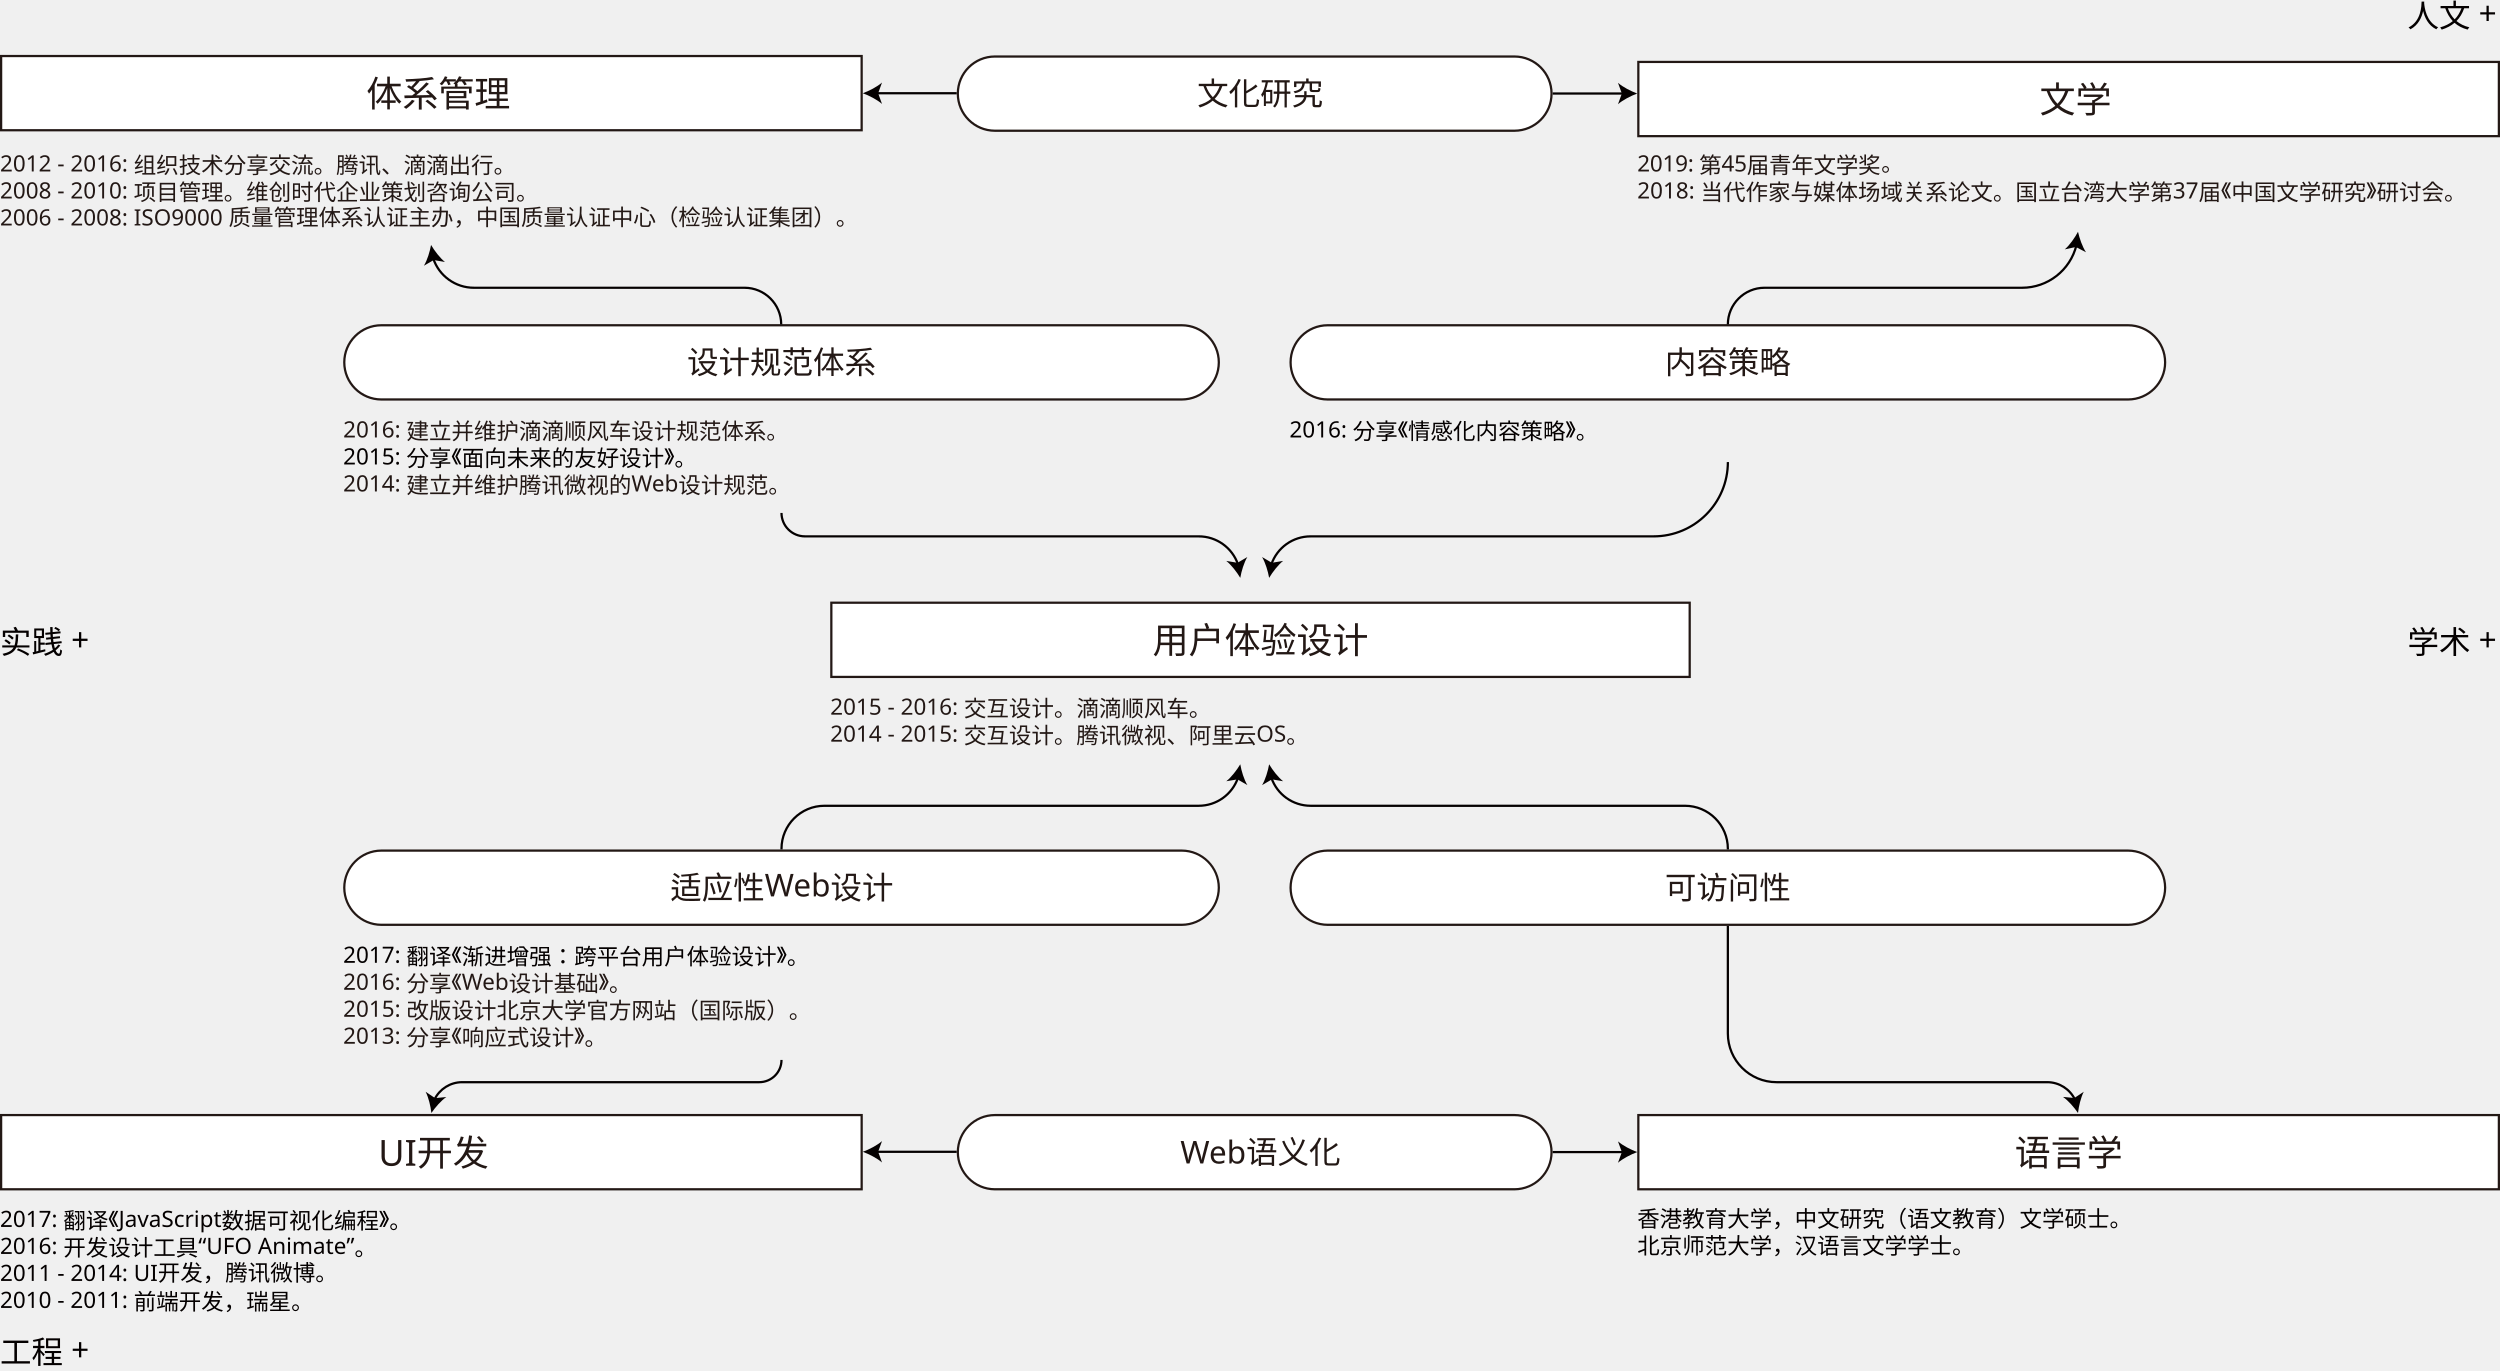
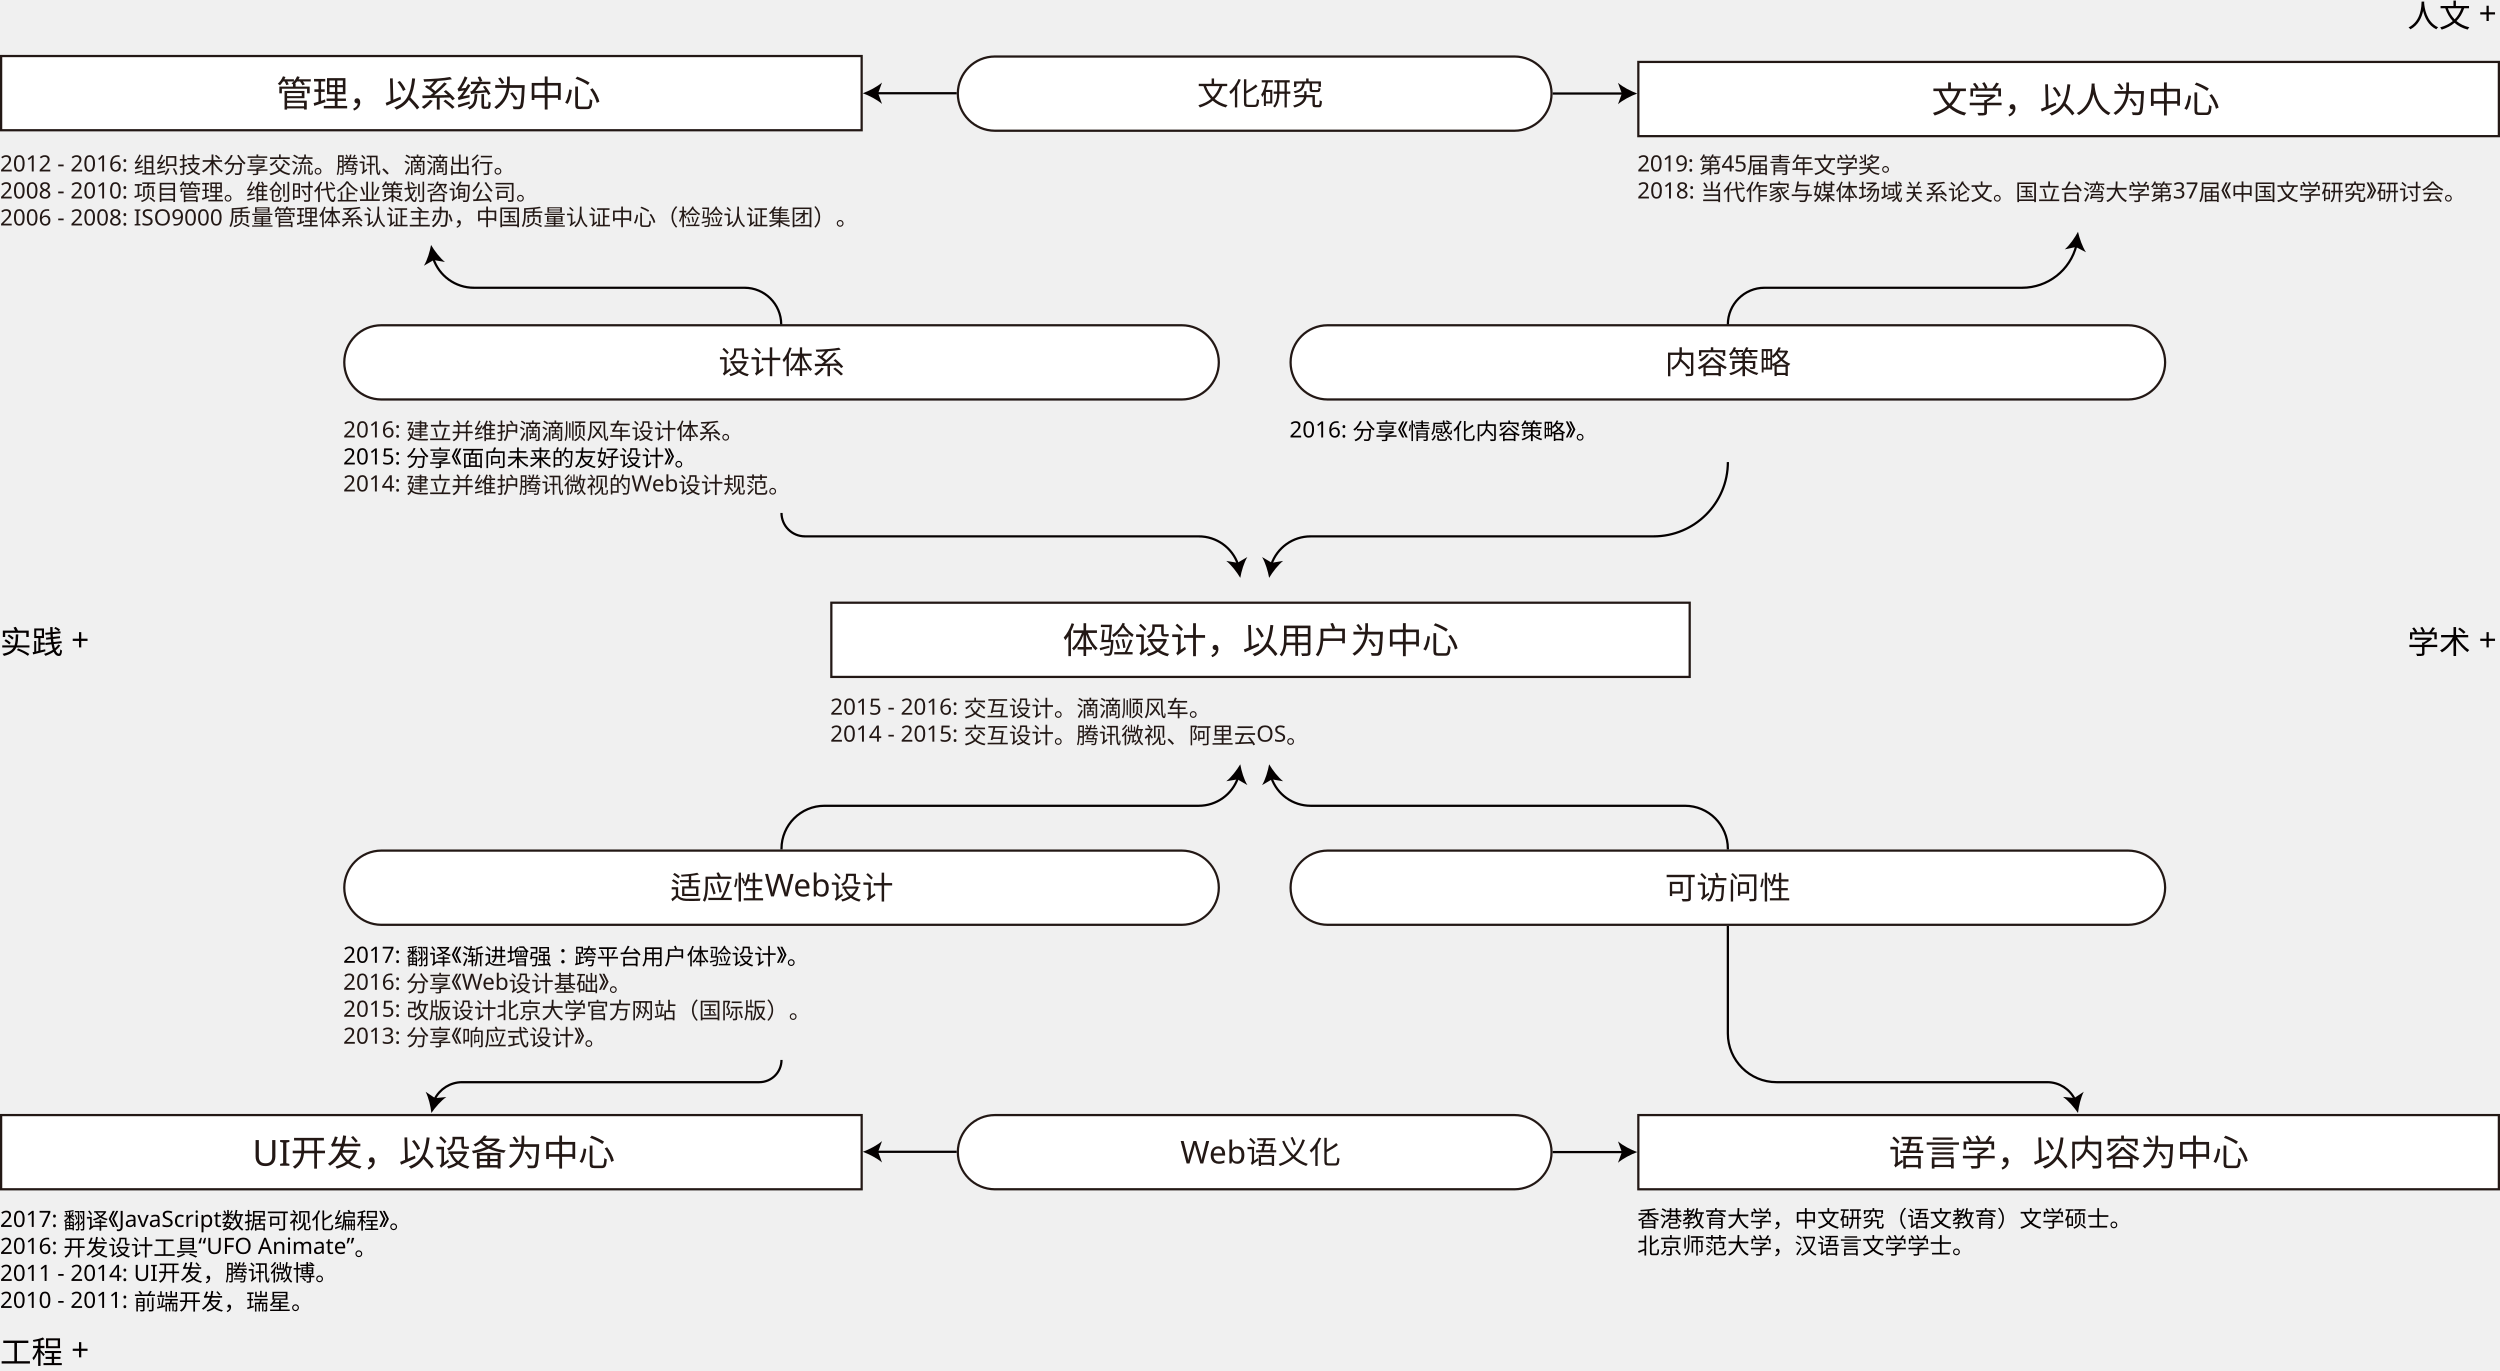
<svg xmlns="http://www.w3.org/2000/svg" viewBox="0 0 2223.29 1219.04">
  <defs>
    <style>.a{fill:#fff;}.b,.c,.d,.i{fill:#231815;}.c{font-size:32px;}.c,.d,.e,.i,.k{font-family:PingFangSC-Regular-GBpc-EUC-H, PingFang SC;}.d,.k{font-size:28px;}.e,.i{font-size:20px;}.e,.g,.k{fill:#040000;}.f,.h{fill:none;}.f{stroke:#040000;stroke-miterlimit:10;stroke-width:2px;}.j{letter-spacing:-0.01em;}</style>
  </defs>
  <rect class="a" x="1" y="991.65" width="765.28" height="66.03" />
  <path class="b" d="M765.29,992.65v64H2v-64H765.29m2-2H0v68H767.29v-68Z" />
-   <text class="c" transform="translate(336.43 1036.71)">UI开发</text>
+   <text class="c" transform="translate(224.43 1036.71)">UI开发，以设备为中心</text>
  <rect class="a" x="1457.01" y="991.65" width="765.28" height="66.03" />
  <path class="b" d="M2221.29,992.65v64H1458v-64h763.28m2-2H1456v68h767.28v-68Z" />
-   <text class="c" transform="translate(1791.7 1036.71)">语言学</text>
+   <text class="c" transform="translate(1679.7 1036.71)">语言学，以内容为中心</text>
  <path class="a" d="M884.84,1057.68a33,33,0,1,1,0-66h462a33,33,0,0,1,0,66Z" />
  <path class="b" d="M1346.81,992.65a32,32,0,0,1,0,64h-462a32,32,0,1,1,0-64h462m0-2h-462a34.11,34.11,0,0,0-34,34h0a34.12,34.12,0,0,0,34,34h462a34.11,34.11,0,0,0,34-34h0a34.1,34.1,0,0,0-34-34Z" />
  <text class="d" transform="translate(1049.67 1034.71)">Web语义化</text>
  <path class="a" d="M339.17,822.48a33,33,0,0,1,0-66h711.74a33,33,0,1,1,0,66Z" />
  <path class="b" d="M1050.91,757.45a32,32,0,1,1,0,64H339.17a32,32,0,0,1,0-64h711.74m0-2H339.17a34.11,34.11,0,0,0-34,34h0a34.1,34.1,0,0,0,34,34h711.74a34.11,34.11,0,0,0,34-34h0a34.12,34.12,0,0,0-34-34Z" />
  <text class="d" transform="translate(596.05 799.52)">适应性Web设计</text>
  <text class="e" transform="translate(305.16 856.23)">2017: 翻译《渐进增强：跨平台用户体验设计》。<tspan class="b">
      <tspan x="0" y="24">2016: 分享《Web设计基础》。</tspan>
      <tspan x="0" y="48">2015: 改版设计北京大学官方网站（国际版）。</tspan>
      <tspan x="0" y="72">2013: 分享《响应式设计》。</tspan>
    </tspan>
  </text>
  <path class="a" d="M1180.74,822.48a33,33,0,1,1,0-66h711.74a33,33,0,0,1,0,66Z" />
  <path class="b" d="M1892.48,757.45a32,32,0,0,1,0,64H1180.74a32,32,0,1,1,0-64h711.74m0-2H1180.74a34.12,34.12,0,0,0-34,34h0a34.11,34.11,0,0,0,34,34h711.74a34.11,34.11,0,0,0,34-34h0a34.12,34.12,0,0,0-34-34Z" />
  <text class="d" transform="translate(1480.61 799.52)">可访问性</text>
  <text class="e" transform="translate(0 1091.15)">2017: 翻译《JavaScript数据可视化编程》。<tspan x="0" y="24">2016: 开发设计工具“UFO Animate”。</tspan>
    <tspan x="0" y="48">2011 - 2014: UI开发，腾讯微博。</tspan>
    <tspan x="0" y="72">2010 - 2011: 前端开发，瑞星。</tspan>
  </text>
  <path class="f" d="M1101,691.59a36.91,36.91,0,0,1-34.93,25H733.28A38.24,38.24,0,0,0,695,754.81v.64" />
  <path class="g" d="M1103,679.68c-3.1,5.2-7.91,11.48-12.44,15.09l10-1.66,8.74,5.1C1106.3,693.22,1104,685.64,1103,679.68Z" />
  <line class="f" x1="1443.94" y1="1024.56" x2="1380.82" y2="1024.56" />
  <path class="g" d="M1456,1024.56c-5.68-2.11-12.73-5.7-17.1-9.51l3.44,9.51-3.44,9.51C1443.28,1030.26,1450.33,1026.67,1456,1024.56Z" />
  <line class="f" x1="779.36" y1="1024.31" x2="850.82" y2="1024.31" />
  <path class="g" d="M767.29,1024.31c5.67,2.11,12.72,5.7,17.09,9.51l-3.44-9.51,3.44-9.51C780,1018.61,773,1022.21,767.29,1024.31Z" />
  <path class="f" d="M695,942.63a19.77,19.77,0,0,1-19.77,19.77H411.06A27.41,27.41,0,0,0,386.3,978" />
  <path class="g" d="M383.64,989.81c-.68-6-2.47-13.72-5.12-18.88l8.41,5.63,10.05-1C392.24,978.83,387.05,984.81,383.64,989.81Z" />
  <path class="h" d="M383.64,989.81" />
  <path class="h" d="M695,931.21" />
  <path class="h" d="M1536.61,891.79" />
  <path class="f" d="M1130.62,691.59a36.91,36.91,0,0,0,34.93,25h332.81a38.24,38.24,0,0,1,38.25,38.24v.64" />
  <path class="g" d="M1128.66,679.68c-1.05,6-3.31,13.54-6.27,18.53l8.73-5.1,10,1.66C1136.56,691.16,1131.75,684.88,1128.66,679.68Z" />
  <rect class="a" x="739.32" y="535.95" width="763.35" height="66.03" />
  <path class="b" d="M1501.67,537v64H740.32V537h761.35m2-2H738.32v68h765.35V535Z" />
-   <text class="c" transform="translate(1025 581.01)">用户体验设计</text>
+   <text class="c" transform="translate(945 581.01)">体验设计，以用户为中心</text>
  <text class="i" transform="translate(738.32 635.59)">2015 - 2016: 交互设计。滴滴顺风车。<tspan x="0" y="24">2014 - 2015: 交互设计。腾讯微视、阿里云OS。</tspan>
  </text>
  <rect class="a" x="1" y="49.83" width="765.28" height="66.03" />
  <path class="b" d="M765.28,50.83v64H2v-64H765.28m2-2H0v68H767.28v-68Z" />
-   <text class="c" transform="translate(325.79 94.9)">体系管理</text>
+   <text class="c" transform="translate(245.79 94.9)">管理，以系统为中心</text>
  <text class="i" transform="translate(0 152.49)">2012 - 2016: 组织技术分享交流。腾讯、滴滴出行。<tspan x="0" y="24">2008 - 2010: 项目管理。维创时代企业策划咨询公司。</tspan>
    <tspan x="0" y="48">2006 - 2008: ISO9000 质量管理体系认证主办，中国质量认证中心（检验认证集团）。</tspan>
  </text>
  <rect class="a" x="1457.01" y="55.08" width="765.29" height="66.03" />
  <path class="b" d="M2221.29,56.08v64H1458v-64h763.28m2-2H1456v68h767.28v-68Z" />
-   <text class="c" transform="translate(1813.8 100.15)">文学</text>
+   <text class="c" transform="translate(1717.8 100.15)">文学，以人为中心</text>
  <text class="i" transform="translate(1456.01 152.49)">
    <tspan class="j">2019: 第45届青年文学奖</tspan>
    <tspan x="216.96" y="0">。</tspan>
    <tspan x="0" y="24">2018: 当代作家与媒体场域关系论文。国立台湾大学第37届《中国文学研究》研讨会。</tspan>
  </text>
  <path class="a" d="M1180.74,355.29a33,33,0,1,1,0-66h711.74a33,33,0,0,1,0,66Z" />
  <path class="b" d="M1892.48,290.26a32,32,0,0,1,0,64H1180.74a32,32,0,1,1,0-64h711.74m0-2H1180.74a34,34,0,1,0,0,68h711.74a34,34,0,0,0,0-68Z" />
  <text class="d" transform="translate(1480.61 332.33)">内容策略</text>
  <text class="e" transform="translate(1146.72 389.04)">2016: 分享《情感化内容策略》。</text>
  <path class="a" d="M339.17,355.29a33,33,0,0,1,0-66h711.74a33,33,0,1,1,0,66Z" />
  <path class="b" d="M1050.91,290.26a32,32,0,1,1,0,64H339.17a32,32,0,0,1,0-64h711.74m0-2H339.17a34,34,0,0,0,0,68h711.74a34,34,0,1,0,0-68Z" />
-   <text class="d" transform="translate(611.04 332.33)">设计规范体系</text>
-   <text class="i" transform="translate(305.16 389.04)">2016: 建立并维护滴滴顺风车设计规范体系。<tspan class="g">
+   <text class="d" transform="translate(639.04 332.33)">设计体系</text>
+   <text class="i" transform="translate(305.16 389.04)">2016: 建立并维护滴滴顺风车设计体系。<tspan class="g">
      <tspan x="0" y="24">2015: 分享《面向未来的友好设计》。</tspan>
    </tspan>
    <tspan x="0" y="48">2014: 建立并维护腾讯微视的Web设计规范。</tspan>
  </text>
  <path class="f" d="M1536.61,823.48v95.59h0a43.33,43.33,0,0,0,43.32,43.33h240.66A27.41,27.41,0,0,1,1845.35,978" />
  <path class="g" d="M1848,989.81c-3.41-5-8.6-11-13.35-14.3l10.06,1,8.41-5.63C1850.48,976.09,1848.69,983.79,1848,989.81Z" />
  <path class="f" d="M694.74,288.56h0a32.65,32.65,0,0,0-32.65-32.65H421.43a38.09,38.09,0,0,1-36.18-26.17" />
  <path class="g" d="M383.34,217.82c3.07,5.22,7.85,11.53,12.36,15.16l-10-1.72L377,236.32C380,231.35,382.27,223.78,383.34,217.82Z" />
  <path class="f" d="M1101,502a36.91,36.91,0,0,0-34.93-25H715.89A20.85,20.85,0,0,1,695,456.17" />
  <path class="g" d="M1103,513.91c1-6,3.31-13.54,6.27-18.53l-8.74,5.11-10-1.67C1095.08,502.43,1099.9,508.71,1103,513.91Z" />
  <path class="h" d="M1536.61,410.94" />
  <path class="f" d="M1130.62,502a36.91,36.91,0,0,1,34.93-25h305a66.09,66.09,0,0,0,66.08-66.08h0" />
  <path class="g" d="M1128.66,513.91c3.09-5.2,7.91-11.48,12.44-15.09l-10,1.67-8.73-5.11C1125.35,500.37,1127.61,508,1128.66,513.91Z" />
  <path class="h" d="M1848,140.68" />
  <path class="f" d="M1536.61,288.56h0a32.65,32.65,0,0,1,32.66-32.65h229a49.82,49.82,0,0,0,48.33-37.8" />
  <path class="g" d="M1848,206.12c1.32,5.92,3.92,13.39,7.11,18.23l-9-4.7-9.89,2.12C1840.63,218,1845.15,211.47,1848,206.12Z" />
  <path class="a" d="M884.84,116.29a33,33,0,1,1,0-66h462a33,33,0,0,1,0,66Z" />
  <path class="b" d="M1346.81,51.26a32,32,0,0,1,0,64h-462a32,32,0,1,1,0-64h462m0-2h-462a34,34,0,1,0,0,68h462a34,34,0,0,0,0-68Z" />
  <text class="d" transform="translate(1064.66 93.32)">文化研究</text>
  <line class="f" x1="1443.94" y1="83.17" x2="1380.82" y2="83.17" />
  <path class="g" d="M1456,83.17c-5.68-2.11-12.73-5.7-17.1-9.51l3.44,9.51-3.44,9.51C1443.28,88.87,1450.33,85.28,1456,83.17Z" />
  <line class="f" x1="779.35" y1="82.92" x2="850.82" y2="82.92" />
  <path class="g" d="M767.28,82.92C773,85,780,88.62,784.38,92.43l-3.44-9.51,3.44-9.51C780,77.22,773,80.82,767.28,82.92Z" />
  <text class="e" transform="translate(1456.01 1091.15)">香港教育大学，中文研究（语文教育）文学硕士。<tspan x="0" y="24">北京师范大学，汉语言文学学士。</tspan>
  </text>
  <text class="k" transform="translate(2141.03 581.16)">学术 +</text>
  <text class="k" transform="translate(0 581.16)">实践 +</text>
  <text class="k" transform="translate(0 1212.55)">工程 +</text>
  <text class="k" transform="translate(2141.03 24.08)">人文 +</text>
</svg>
